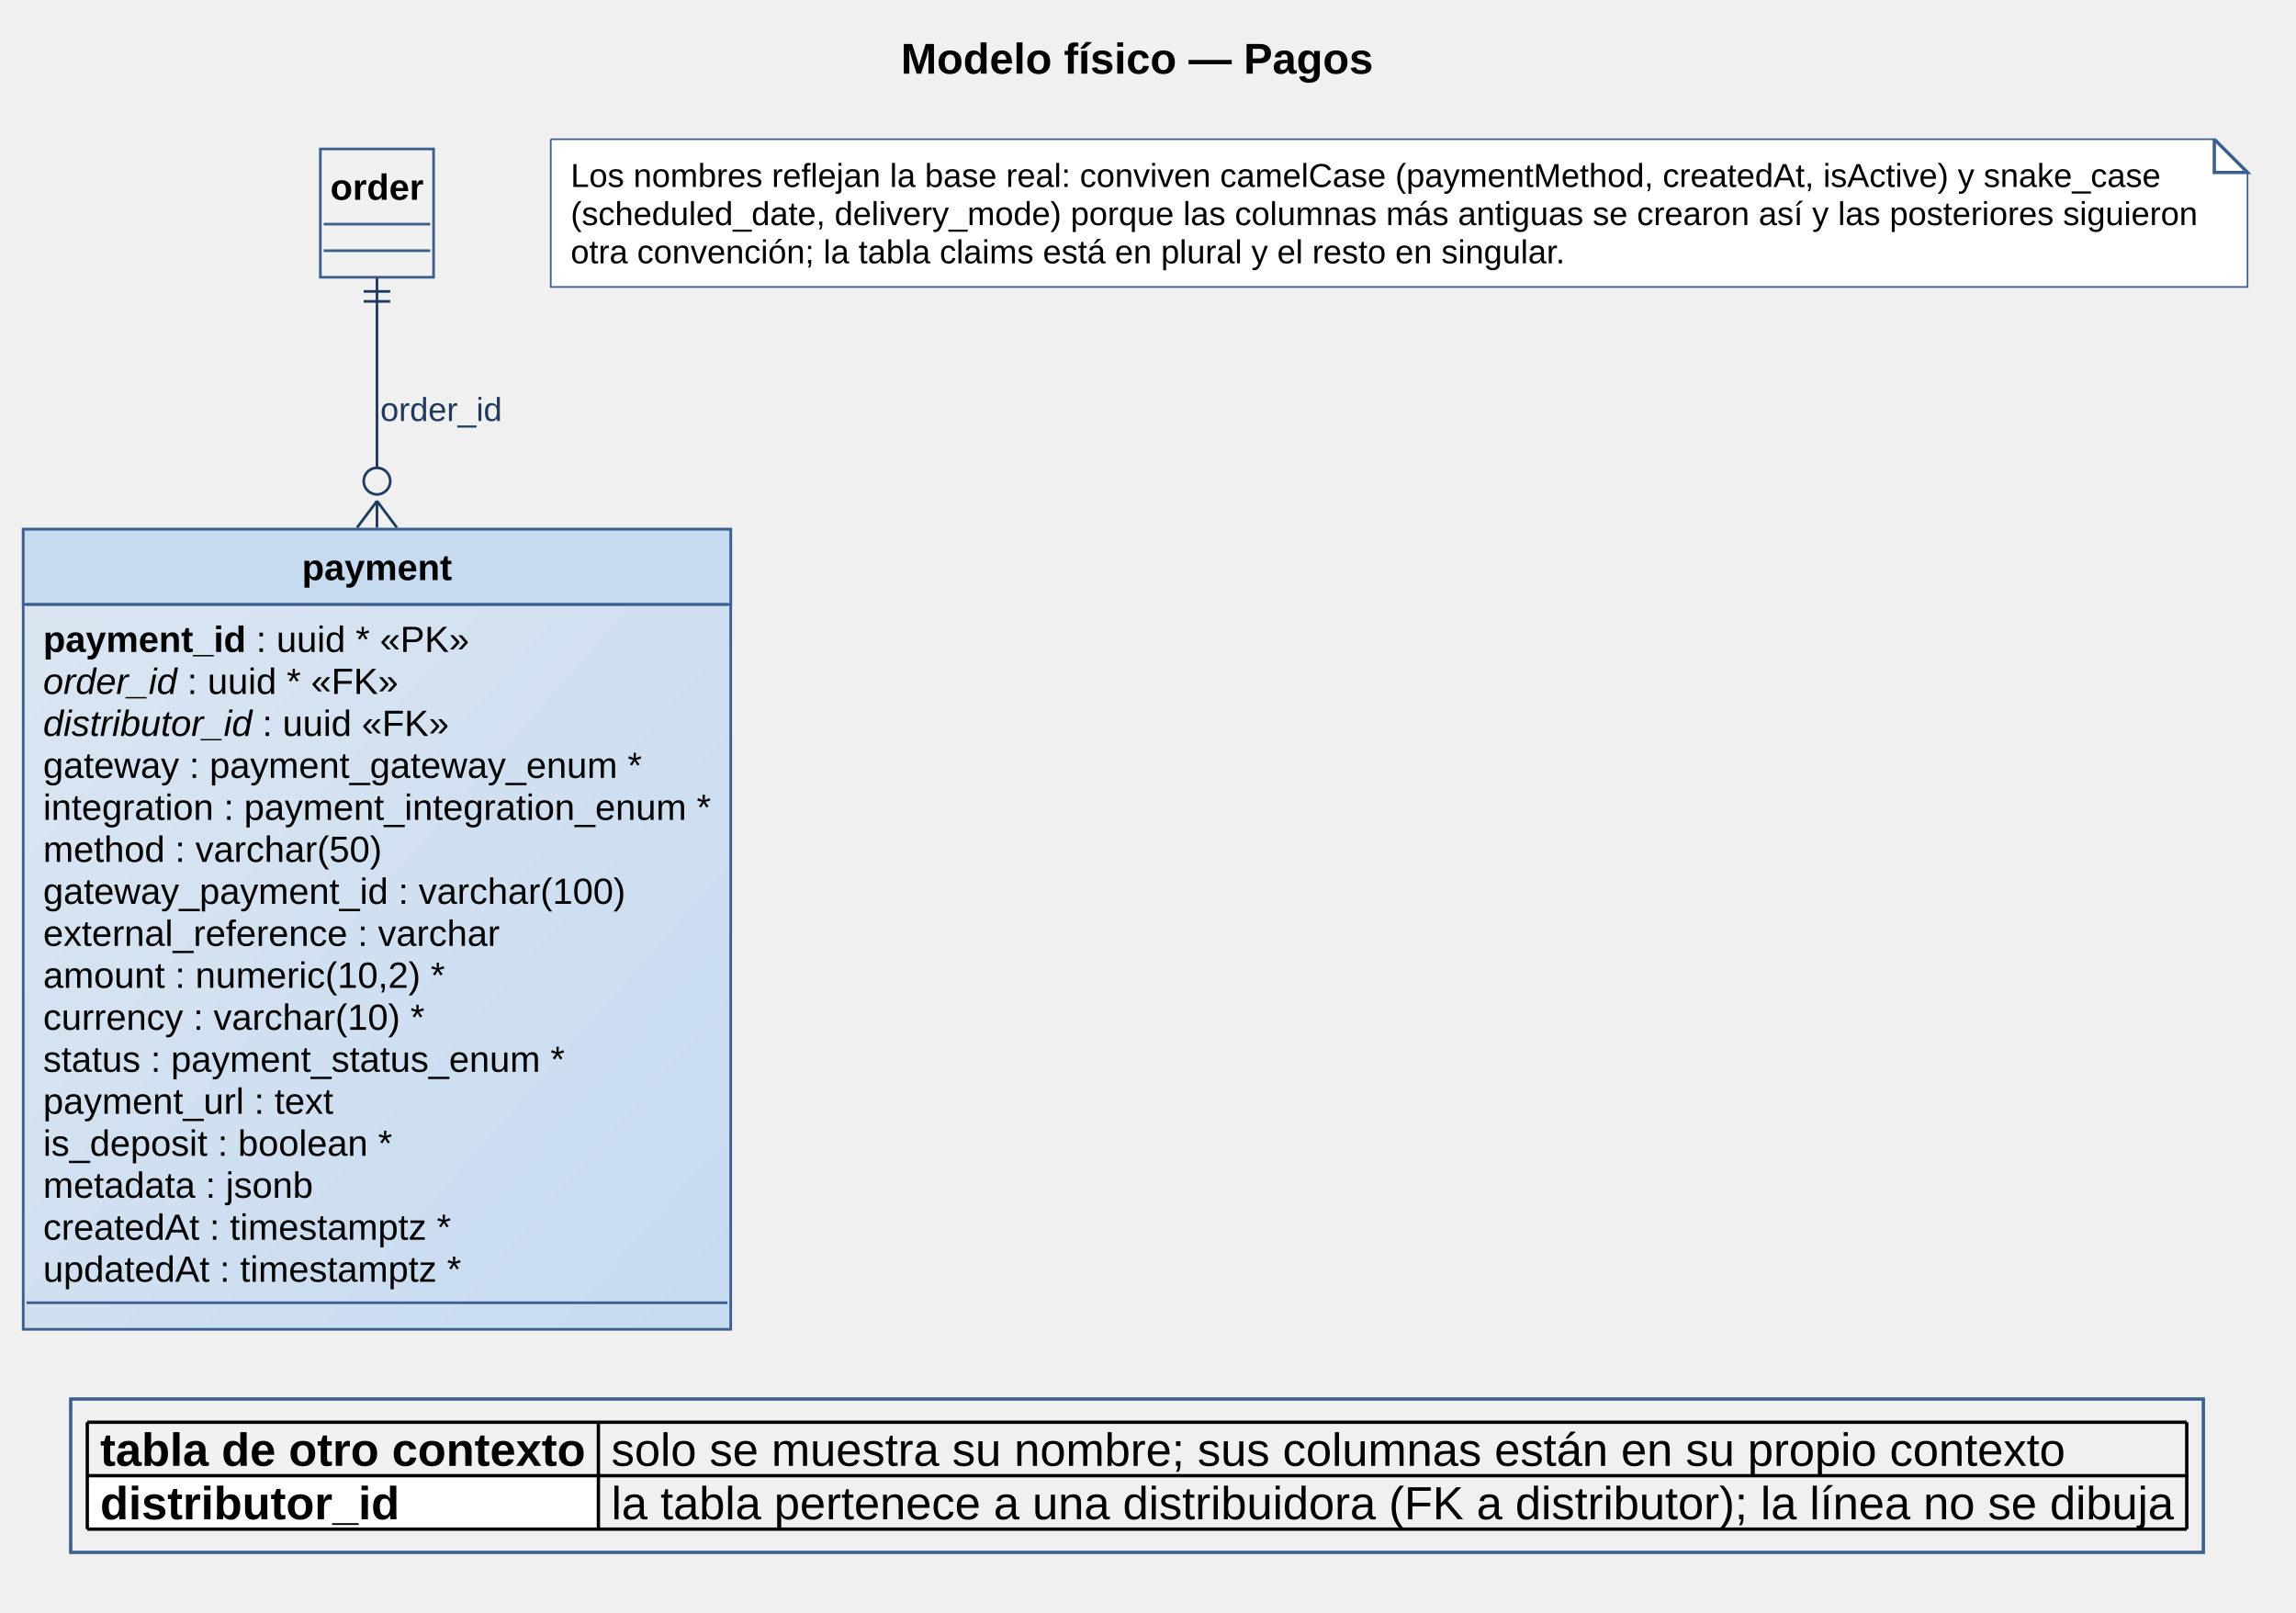
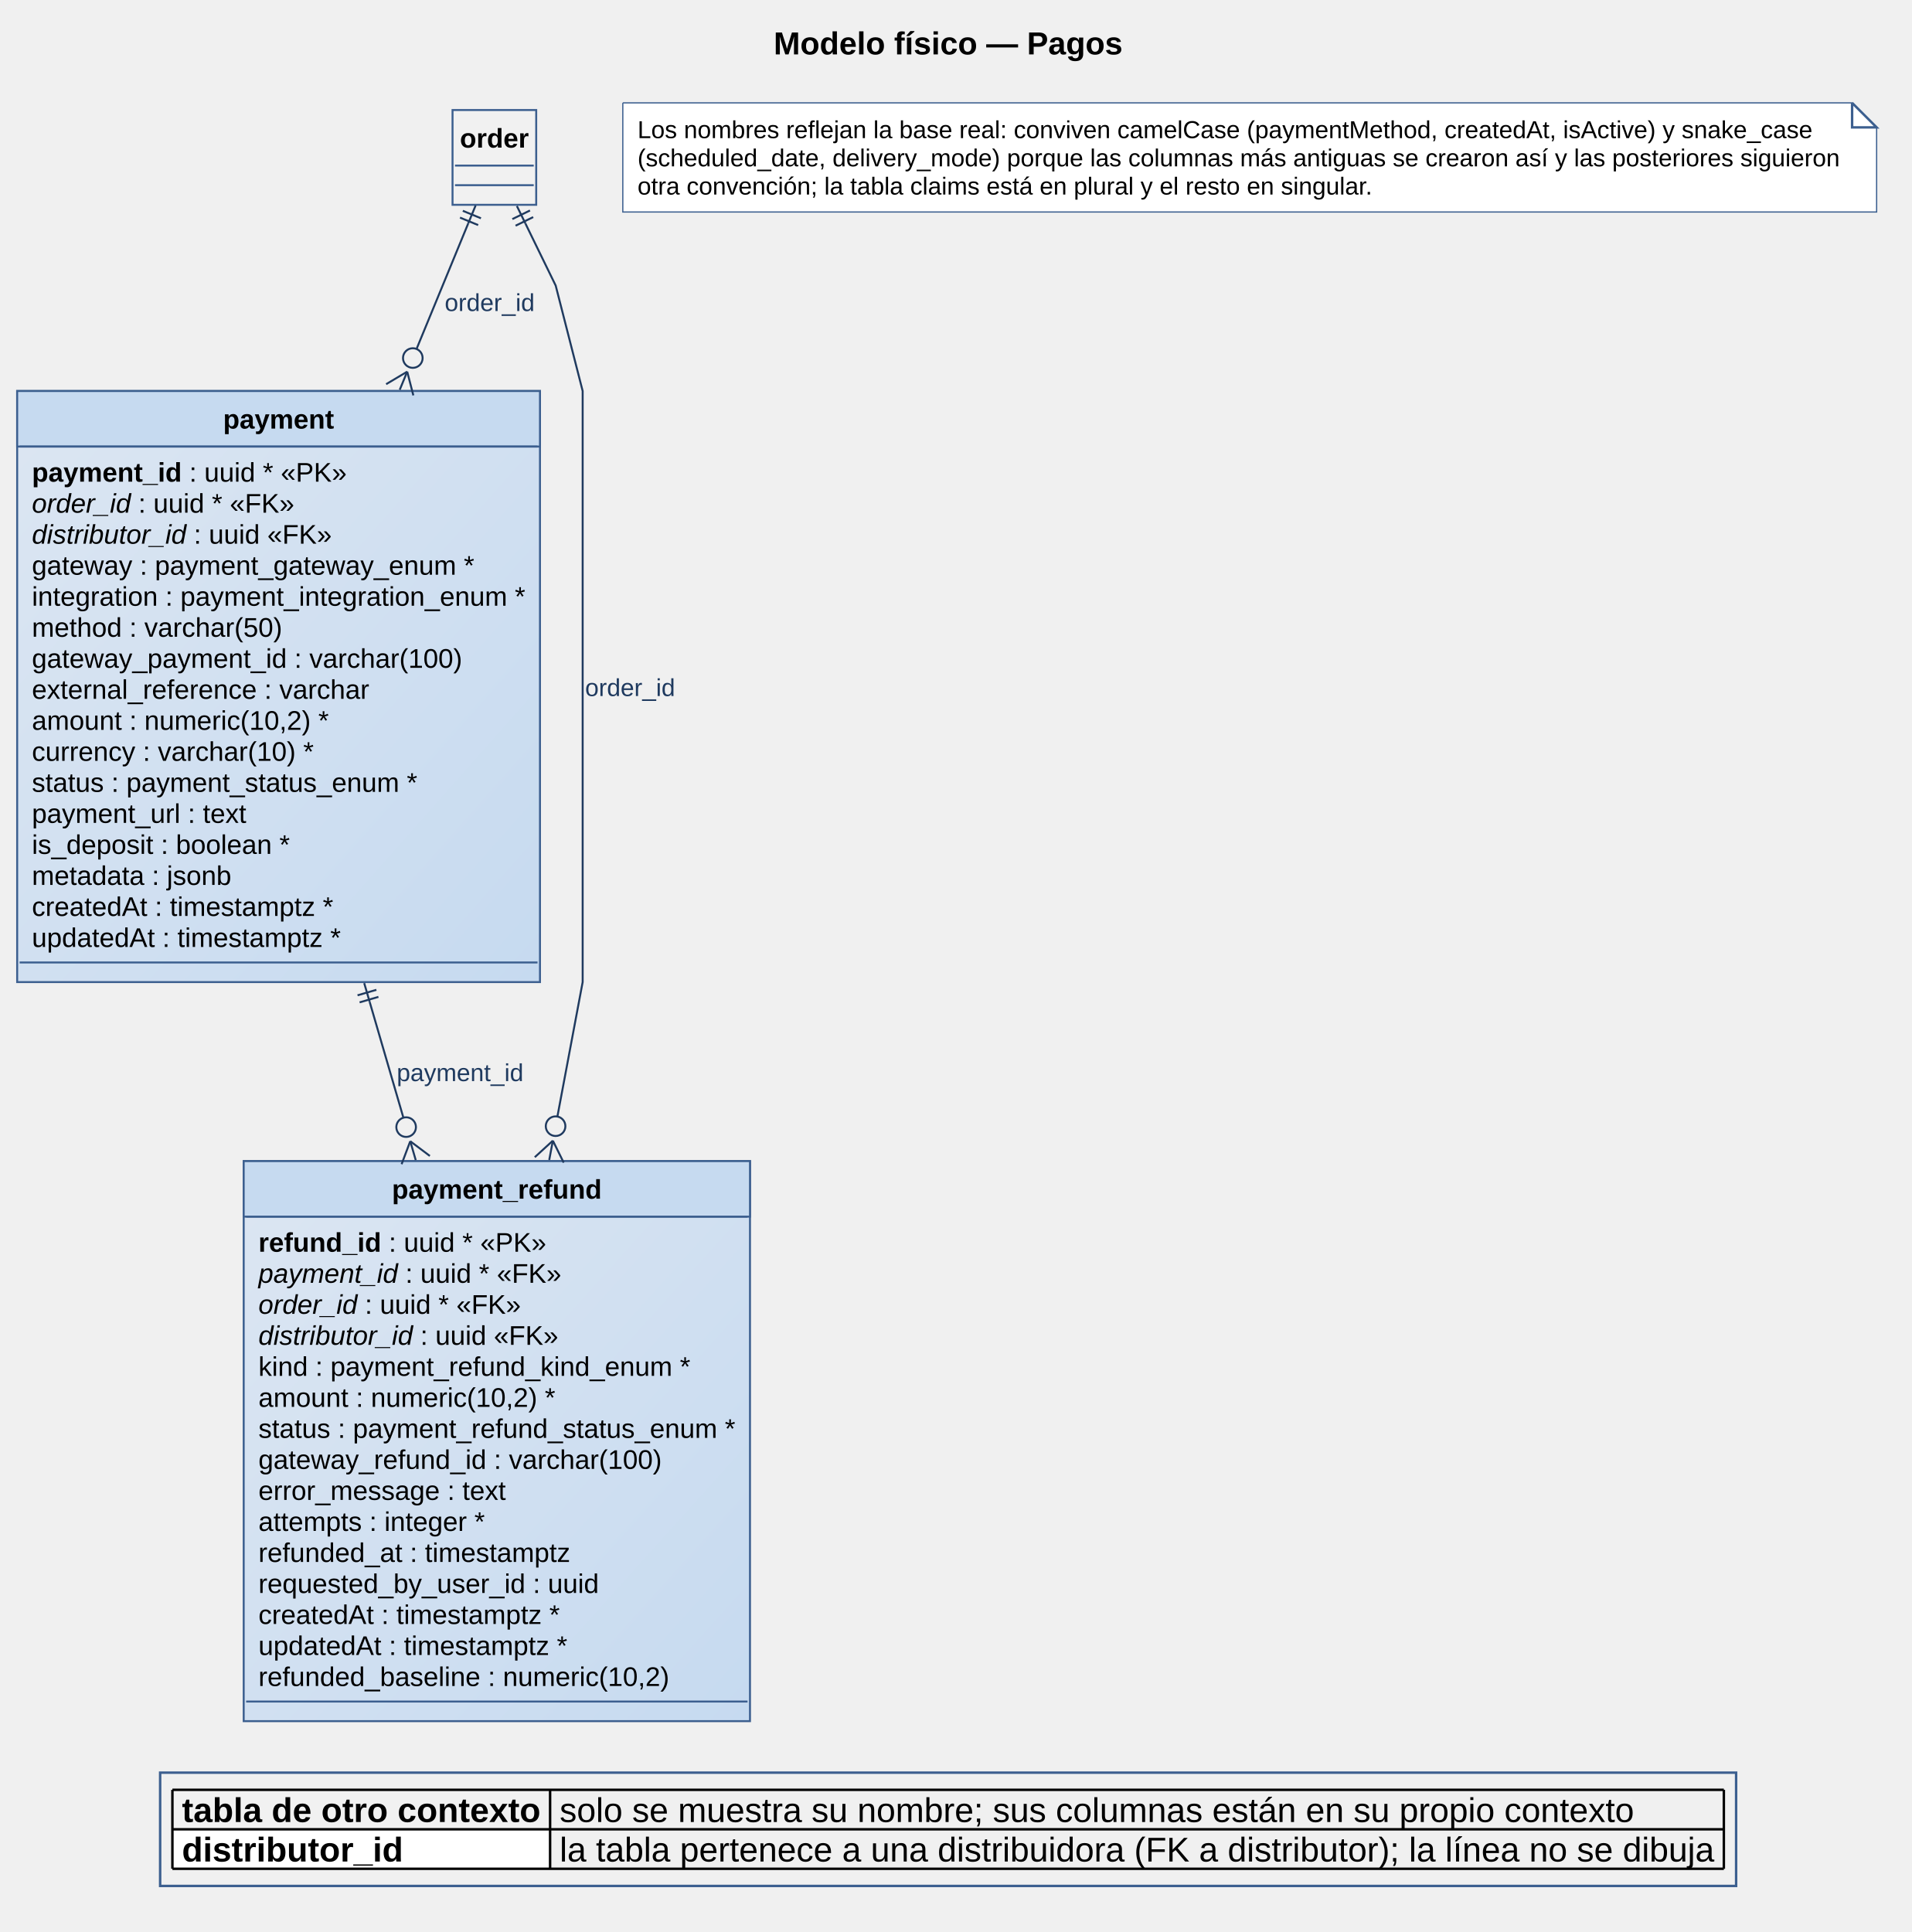
- <svg xmlns="http://www.w3.org/2000/svg" version="1.1" data-diagram-type="CLASS" style="width:1081px;height:759px;background:#FFFFFF;" width="1081.25px" height="759.375px" viewBox="0 0 1081 759" zoomAndPan="magnify" preserveAspectRatio="none" contentStyleType="text/css">
+ <svg xmlns="http://www.w3.org/2000/svg" version="1.1" data-diagram-type="CLASS" style="width:1218px;height:1231px;background:#FFFFFF;" width="1218.75px" height="1231.25px" viewBox="0 0 1218 1231" zoomAndPan="magnify" preserveAspectRatio="none" contentStyleType="text/css">
  <defs>
-     <linearGradient x1="0%" y1="0%" x2="100%" y2="100%" id="gknwkuieg4w0r0">
+     <linearGradient x1="0%" y1="0%" x2="100%" y2="100%" id="g1327zgq8u9zt60">
      <stop stop-color="#DCE6F2" offset="0%" />
      <stop stop-color="#C6DAF0" offset="100%" />
    </linearGradient>
  </defs>
  <g font-family="sans-serif" lengthAdjust="spacing">
    <g class="title" data-source-line="1">
-       <text x="424.163" y="34.678" fill="#000" font-size="20.313" textLength="222.337" font-weight="700" font-family="Arial">Modelo físico — Pagos</text>
+       <text x="492.913" y="34.678" fill="#000" font-size="20.313" textLength="222.337" font-weight="700" font-family="Arial">Modelo físico — Pagos</text>
    </g>
    <g class="entity" data-qualified-name="e_payment" id="ent0001" data-source-line="20">
-       <rect x="10.938" y="249.139" width="333.102" height="376.612" fill="url(#gknwkuieg4w0r0)" style="stroke:#3C5F8F;stroke-width:1.25;" />
+       <rect x="10.938" y="249.139" width="333.102" height="376.612" fill="url(#g1327zgq8u9zt60)" style="stroke:#3C5F8F;stroke-width:1.25;" />
      <rect x="10.938" y="249.139" width="333.102" height="35.389" fill="#C6DAF0" style="stroke:#3C5F8F;stroke-width:1.25;" />
      <text x="142.148" y="273.073" fill="#000" font-size="17.188" textLength="70.68" font-weight="700" font-family="Arial">payment</text>
      <line x1="12.5" y1="284.528" x2="342.477" y2="284.528" style="stroke:#3C5F8F;stroke-width:1.25;" />
      <text x="20.313" y="306.899" fill="#000" font-size="17.188" textLength="95.513" font-weight="700" font-family="Arial">payment_id</text>
      <text x="120.601" y="306.899" fill="#000" font-size="17.188" textLength="100.33" font-family="Arial">: uuid * «PK»</text>
      <text x="20.313" y="326.663" fill="#000" font-size="17.188" textLength="63.06" font-style="italic" font-family="Arial">order_id</text>
      <text x="88.148" y="326.663" fill="#000" font-size="17.188" textLength="99.365" font-family="Arial">: uuid * «FK»</text>
      <text x="20.313" y="346.427" fill="#000" font-size="17.188" textLength="98.4" font-style="italic" font-family="Arial">distributor_id</text>
      <text x="123.488" y="346.427" fill="#000" font-size="17.188" textLength="87.901" font-family="Arial">: uuid «FK»</text>
      <text x="20.313" y="366.191" fill="#000" font-size="17.188" textLength="281.857" font-family="Arial">gateway : payment_gateway_enum *</text>
      <text x="20.313" y="385.955" fill="#000" font-size="17.188" textLength="314.352" font-family="Arial">integration : payment_integration_enum *</text>
      <text x="20.313" y="405.719" fill="#000" font-size="17.188" textLength="159.53" font-family="Arial">method : varchar(50)</text>
      <text x="20.313" y="425.483" fill="#000" font-size="17.188" textLength="274.194" font-family="Arial">gateway_payment_id : varchar(100)</text>
      <text x="20.313" y="445.247" fill="#000" font-size="17.188" textLength="214.953" font-family="Arial">external_reference : varchar</text>
      <text x="20.313" y="465.011" fill="#000" font-size="17.188" textLength="189.146" font-family="Arial">amount : numeric(10,2) *</text>
      <text x="20.313" y="484.775" fill="#000" font-size="17.188" textLength="179.571" font-family="Arial">currency : varchar(10) *</text>
      <text x="20.313" y="504.539" fill="#000" font-size="17.188" textLength="245.535" font-family="Arial">status : payment_status_enum *</text>
      <text x="20.313" y="524.303" fill="#000" font-size="17.188" textLength="136.61" font-family="Arial">payment_url : text</text>
      <text x="20.313" y="544.067" fill="#000" font-size="17.188" textLength="164.355" font-family="Arial">is_deposit : boolean *</text>
      <text x="20.313" y="563.831" fill="#000" font-size="17.188" textLength="127.077" font-family="Arial">metadata : jsonb</text>
      <text x="20.313" y="583.595" fill="#000" font-size="17.188" textLength="192" font-family="Arial">createdAt : timestamptz *</text>
      <text x="20.313" y="603.358" fill="#000" font-size="17.188" textLength="196.8" font-family="Arial">updatedAt : timestamptz *</text>
      <line x1="12.5" y1="613.251" x2="342.477" y2="613.251" style="stroke:#3C5F8F;stroke-width:1.25;" />
    </g>
-     <g class="entity" data-qualified-name="e_order" id="ent0002" data-source-line="38">
-       <rect x="150.828" y="70.123" width="53.309" height="60.389" fill="#F1F1F1" style="stroke:#3C5F8F;stroke-width:1.25;" />
-       <text x="155.516" y="94.057" fill="#000" font-size="17.188" textLength="43.934" font-weight="700" font-family="Arial">order</text>
-       <line x1="152.391" y1="105.512" x2="202.574" y2="105.512" style="stroke:#3C5F8F;stroke-width:1.25;" />
-       <line x1="152.391" y1="118.012" x2="202.574" y2="118.012" style="stroke:#3C5F8F;stroke-width:1.25;" />
+     <g class="entity" data-qualified-name="e_payment_refund" id="ent0002" data-source-line="38">
+       <rect x="155.266" y="739.811" width="322.578" height="356.848" fill="url(#g1327zgq8u9zt60)" style="stroke:#3C5F8F;stroke-width:1.25;" />
+       <rect x="155.266" y="739.811" width="322.578" height="35.389" fill="#C6DAF0" style="stroke:#3C5F8F;stroke-width:1.25;" />
+       <text x="249.701" y="763.745" fill="#000" font-size="17.188" textLength="133.707" font-weight="700" font-family="Arial">payment_refund</text>
+       <line x1="156.828" y1="775.199" x2="476.281" y2="775.199" style="stroke:#3C5F8F;stroke-width:1.25;" />
+       <text x="164.641" y="797.571" fill="#000" font-size="17.188" textLength="78.3" font-weight="700" font-family="Arial">refund_id</text>
+       <text x="247.716" y="797.571" fill="#000" font-size="17.188" textLength="100.33" font-family="Arial">: uuid * «PK»</text>
+       <text x="164.641" y="817.335" fill="#000" font-size="17.188" textLength="88.858" font-style="italic" font-family="Arial">payment_id</text>
+       <text x="258.274" y="817.335" fill="#000" font-size="17.188" textLength="99.365" font-family="Arial">: uuid * «FK»</text>
+       <text x="164.641" y="837.099" fill="#000" font-size="17.188" textLength="63.06" font-style="italic" font-family="Arial">order_id</text>
+       <text x="232.476" y="837.099" fill="#000" font-size="17.188" textLength="99.365" font-family="Arial">: uuid * «FK»</text>
+       <text x="164.641" y="856.863" fill="#000" font-size="17.188" textLength="98.4" font-style="italic" font-family="Arial">distributor_id</text>
+       <text x="267.816" y="856.863" fill="#000" font-size="17.188" textLength="87.901" font-family="Arial">: uuid «FK»</text>
+       <text x="164.641" y="876.627" fill="#000" font-size="17.188" textLength="275.176" font-family="Arial">kind : payment_refund_kind_enum *</text>
+       <text x="164.641" y="896.391" fill="#000" font-size="17.188" textLength="189.146" font-family="Arial">amount : numeric(10,2) *</text>
+       <text x="164.641" y="916.155" fill="#000" font-size="17.188" textLength="303.828" font-family="Arial">status : payment_refund_status_enum *</text>
+       <text x="164.641" y="935.919" fill="#000" font-size="17.188" textLength="257.007" font-family="Arial">gateway_refund_id : varchar(100)</text>
+       <text x="164.641" y="955.683" fill="#000" font-size="17.188" textLength="157.616" font-family="Arial">error_message : text</text>
+       <text x="164.641" y="975.447" fill="#000" font-size="17.188" textLength="144.256" font-family="Arial">attempts : integer *</text>
+       <text x="164.641" y="995.211" fill="#000" font-size="17.188" textLength="198.714" font-family="Arial">refunded_at : timestamptz</text>
+       <text x="164.641" y="1014.975" fill="#000" font-size="17.188" textLength="216.908" font-family="Arial">requested_by_user_id : uuid</text>
+       <text x="164.641" y="1034.738" fill="#000" font-size="17.188" textLength="192" font-family="Arial">createdAt : timestamptz *</text>
+       <text x="164.641" y="1054.502" fill="#000" font-size="17.188" textLength="196.8" font-family="Arial">updatedAt : timestamptz *</text>
+       <text x="164.641" y="1074.266" fill="#000" font-size="17.188" textLength="261.79" font-family="Arial">refunded_baseline : numeric(10,2)</text>
+       <line x1="156.828" y1="1084.159" x2="476.281" y2="1084.159" style="stroke:#3C5F8F;stroke-width:1.25;" />
    </g>
-     <g class="entity" data-qualified-name="N" id="ent0004" data-source-line="48">
-       <path d="M259.313,65.545 L259.313,135.072 L1058.162,135.072 L1058.162,81.17 L1042.537,65.545 L259.313,65.545" style="stroke:#3C5F8F;stroke-width:0.781;" fill="#FFF" />
-       <path d="M1042.537,65.545 L1042.537,81.17 L1058.162,81.17 L1042.537,65.545" style="stroke:#3C5F8F;stroke-width:1.563;" fill="#FFF" />
-       <text x="268.688" y="88.013" fill="#000" font-size="15.625" textLength="748.634" font-family="Arial">Los nombres reflejan la base real: conviven camelCase (paymentMethod, createdAt, isActive) y snake_case</text>
-       <text x="268.688" y="105.981" fill="#000" font-size="15.625" textLength="766.037" font-family="Arial">(scheduled_date, delivery_mode) porque las columnas más antiguas se crearon así y las posteriores siguieron</text>
-       <text x="268.688" y="123.948" fill="#000" font-size="15.625" textLength="469.002" font-family="Arial">otra convención; la tabla claims está en plural y el resto en singular.</text>
+     <g class="entity" data-qualified-name="e_order" id="ent0003" data-source-line="55">
+       <rect x="288.328" y="70.107" width="53.309" height="60.389" fill="#F1F1F1" style="stroke:#3C5F8F;stroke-width:1.25;" />
+       <text x="293.016" y="94.042" fill="#000" font-size="17.188" textLength="43.934" font-weight="700" font-family="Arial">order</text>
+       <line x1="289.891" y1="105.496" x2="340.074" y2="105.496" style="stroke:#3C5F8F;stroke-width:1.25;" />
+       <line x1="289.891" y1="117.996" x2="340.074" y2="117.996" style="stroke:#3C5F8F;stroke-width:1.25;" />
    </g>
-     <g class="link" data-entity-1="ent0002" data-entity-2="ent0001" id="lnk3" data-source-line="41" data-link-type="crowfoot">
-       <path d="M177.484,143.436 C177.484,170.967 177.484,174.232 177.484,220.232" style="stroke:#1F3A5F;stroke-width:1.25;" fill="none" id="e_order-e_payment" codeLine="41" />
-       <line x1="171.234" y1="137.186" x2="183.734" y2="137.186" style="stroke:#1F3A5F;stroke-width:1.25;" />
-       <line x1="171.234" y1="141.873" x2="183.734" y2="141.873" style="stroke:#1F3A5F;stroke-width:1.25;" />
-       <line x1="177.484" y1="143.436" x2="177.484" y2="130.936" style="stroke:#1F3A5F;stroke-width:1.25;" />
-       <line x1="177.484" y1="235.857" x2="186.859" y2="248.357" style="stroke:#1F3A5F;stroke-width:1.25;" />
-       <line x1="177.484" y1="235.857" x2="168.109" y2="248.357" style="stroke:#1F3A5F;stroke-width:1.25;" />
-       <line x1="177.484" y1="235.857" x2="177.484" y2="248.357" style="stroke:#1F3A5F;stroke-width:1.25;" />
-       <ellipse cx="177.484" cy="226.482" rx="6.25" ry="6.25" fill="none" style="stroke:#1F3A5F;stroke-width:1.25;" />
-       <text x="179.047" y="198.17" fill="#1F3A5F" font-size="15.625" textLength="57.327" font-family="Arial">order_id</text>
+     <g class="entity" data-qualified-name="N" id="ent0007" data-source-line="67">
+       <path d="M396.813,65.545 L396.813,135.072 L1195.662,135.072 L1195.662,81.17 L1180.037,65.545 L396.813,65.545" style="stroke:#3C5F8F;stroke-width:0.781;" fill="#FFF" />
+       <path d="M1180.037,65.545 L1180.037,81.17 L1195.662,81.17 L1180.037,65.545" style="stroke:#3C5F8F;stroke-width:1.563;" fill="#FFF" />
+       <text x="406.188" y="88.013" fill="#000" font-size="15.625" textLength="748.634" font-family="Arial">Los nombres reflejan la base real: conviven camelCase (paymentMethod, createdAt, isActive) y snake_case</text>
+       <text x="406.188" y="105.981" fill="#000" font-size="15.625" textLength="766.037" font-family="Arial">(scheduled_date, delivery_mode) porque las columnas más antiguas se crearon así y las posteriores siguieron</text>
+       <text x="406.188" y="123.948" fill="#000" font-size="15.625" textLength="469.002" font-family="Arial">otra convención; la tabla claims está en plural y el resto en singular.</text>
    </g>
-     <g class="legend" data-source-line="43">
-       <rect x="33.28" y="658.563" width="1004.102" height="72.183" fill="none" style="stroke:#3C5F8F;stroke-width:1.563;" />
-       <rect x="41.093" y="669.501" width="240.646" height="25.154" fill="#F1F1F1" style="stroke:none;" />
-       <text x="41.093" y="690.019" fill="#000" font-size="21.875" font-family="Arial"> </text>
-       <text x="47.17" y="690.019" fill="#000" font-size="21.875" textLength="228.491" font-weight="700" font-family="Arial">tabla de otro contexto</text>
-       <text x="275.661" y="690.019" fill="#000" font-size="21.875" font-family="Arial"> </text>
-       <text x="287.817" y="690.019" fill="#000" font-size="21.875" textLength="684.566" font-family="Arial">solo se muestra su nombre; sus columnas están en su propio contexto</text>
-       <rect x="41.093" y="694.655" width="240.646" height="25.154" fill="#FFF" style="stroke:none;" />
-       <text x="41.093" y="715.173" fill="#000" font-size="21.875" font-family="Arial"> </text>
-       <text x="47.17" y="715.173" fill="#000" font-size="21.875" textLength="140.97" font-weight="700" font-family="Arial">distributor_id</text>
-       <text x="188.14" y="715.173" fill="#000" font-size="21.875" font-family="Arial"> </text>
-       <text x="287.817" y="715.173" fill="#000" font-size="21.875" textLength="735.675" font-family="Arial">la tabla pertenece a una distribuidora (FK a distributor); la línea no se dibuja</text>
-       <line x1="41.093" y1="669.501" x2="1029.569" y2="669.501" style="stroke:#000;stroke-width:1.563;" />
-       <line x1="41.093" y1="694.655" x2="1029.569" y2="694.655" style="stroke:#000;stroke-width:1.563;" />
-       <line x1="41.093" y1="719.809" x2="1029.569" y2="719.809" style="stroke:#000;stroke-width:1.563;" />
-       <line x1="41.093" y1="669.501" x2="41.093" y2="719.809" style="stroke:#000;stroke-width:1.563;" />
-       <line x1="281.739" y1="669.501" x2="281.739" y2="719.809" style="stroke:#000;stroke-width:1.563;" />
-       <line x1="1029.569" y1="669.501" x2="1029.569" y2="719.809" style="stroke:#000;stroke-width:1.563;" />
+     <g class="link" data-entity-1="ent0003" data-entity-2="ent0001" id="lnk4" data-source-line="58" data-link-type="crowfoot">
+       <path d="M298.272,142.478 C286.928,170.025 284.332,176.35 265.394,222.35" style="stroke:#1F3A5F;stroke-width:1.25;" fill="none" id="e_order-e_payment" codeLine="58" />
+       <line x1="294.872" y1="134.319" x2="306.431" y2="139.079" style="stroke:#1F3A5F;stroke-width:1.25;" />
+       <line x1="293.087" y1="138.654" x2="304.646" y2="143.413" style="stroke:#1F3A5F;stroke-width:1.25;" />
+       <line x1="298.272" y1="142.478" x2="303.031" y2="130.92" style="stroke:#1F3A5F;stroke-width:1.25;" />
+       <line x1="259.446" y1="236.799" x2="263.357" y2="251.926" style="stroke:#1F3A5F;stroke-width:1.25;" />
+       <line x1="259.446" y1="236.799" x2="246.018" y2="244.788" style="stroke:#1F3A5F;stroke-width:1.25;" />
+       <line x1="259.446" y1="236.799" x2="254.688" y2="248.357" style="stroke:#1F3A5F;stroke-width:1.25;" />
+       <ellipse cx="263.015" cy="228.129" rx="6.25" ry="6.25" fill="none" style="stroke:#1F3A5F;stroke-width:1.25;" />
+       <text x="283.328" y="198.17" fill="#1F3A5F" font-size="15.625" textLength="57.327" font-family="Arial">order_id</text>
+     </g>
+     <g class="link" data-entity-1="ent0003" data-entity-2="ent0002" id="lnk5" data-source-line="59" data-link-type="crowfoot">
+       <path d="M334.789,142.469 C345.929,165.328 354.047,181.951 354.047,181.951 C354.047,181.951 371.234,249.139 371.234,249.139 C371.234,249.139 371.234,625.748 371.234,625.748 C371.234,625.748 366.525,650.842 355.135,711.42" style="stroke:#1F3A5F;stroke-width:1.25;" fill="none" id="e_order-e_payment_refund" codeLine="59" />
+       <line x1="326.432" y1="139.589" x2="337.669" y2="134.113" style="stroke:#1F3A5F;stroke-width:1.25;" />
+       <line x1="328.486" y1="143.803" x2="339.722" y2="138.326" style="stroke:#1F3A5F;stroke-width:1.25;" />
+       <line x1="334.789" y1="142.469" x2="329.313" y2="131.232" style="stroke:#1F3A5F;stroke-width:1.25;" />
+       <line x1="352.247" y1="726.776" x2="359.151" y2="740.793" style="stroke:#1F3A5F;stroke-width:1.25;" />
+       <line x1="352.247" y1="726.776" x2="340.724" y2="737.328" style="stroke:#1F3A5F;stroke-width:1.25;" />
+       <line x1="352.247" y1="726.776" x2="349.938" y2="739.061" style="stroke:#1F3A5F;stroke-width:1.25;" />
+       <ellipse cx="353.98" cy="717.562" rx="6.25" ry="6.25" fill="none" style="stroke:#1F3A5F;stroke-width:1.25;" />
+       <text x="372.797" y="443.498" fill="#1F3A5F" font-size="15.625" textLength="57.327" font-family="Arial">order_id</text>
+     </g>
+     <g class="link" data-entity-1="ent0001" data-entity-2="ent0002" id="lnk6" data-source-line="60" data-link-type="crowfoot">
+       <path d="M235.544,638.421 C246.356,675.53 246.311,675.385 257.014,712.15" style="stroke:#1F3A5F;stroke-width:1.25;" fill="none" id="e_payment-e_payment_refund" codeLine="60" />
+       <line x1="227.795" y1="634.169" x2="239.796" y2="630.672" style="stroke:#1F3A5F;stroke-width:1.25;" />
+       <line x1="229.106" y1="638.669" x2="241.107" y2="635.172" style="stroke:#1F3A5F;stroke-width:1.25;" />
+       <line x1="235.544" y1="638.421" x2="232.047" y2="626.42" style="stroke:#1F3A5F;stroke-width:1.25;" />
+       <line x1="261.381" y1="727.152" x2="273.876" y2="736.534" style="stroke:#1F3A5F;stroke-width:1.25;" />
+       <line x1="261.381" y1="727.152" x2="255.874" y2="741.775" style="stroke:#1F3A5F;stroke-width:1.25;" />
+       <line x1="261.381" y1="727.152" x2="264.875" y2="739.154" style="stroke:#1F3A5F;stroke-width:1.25;" />
+       <ellipse cx="258.761" cy="718.151" rx="6.25" ry="6.25" fill="none" style="stroke:#1F3A5F;stroke-width:1.25;" />
+       <text x="252.75" y="688.842" fill="#1F3A5F" font-size="15.625" textLength="80.78" font-family="Arial">payment_id</text>
+     </g>
+     <g class="legend" data-source-line="62">
+       <rect x="102.03" y="1129.471" width="1004.102" height="72.183" fill="none" style="stroke:#3C5F8F;stroke-width:1.563;" />
+       <rect x="109.843" y="1140.409" width="240.646" height="25.154" fill="#F1F1F1" style="stroke:none;" />
+       <text x="109.843" y="1160.927" fill="#000" font-size="21.875" font-family="Arial"> </text>
+       <text x="115.92" y="1160.927" fill="#000" font-size="21.875" textLength="228.491" font-weight="700" font-family="Arial">tabla de otro contexto</text>
+       <text x="344.411" y="1160.927" fill="#000" font-size="21.875" font-family="Arial"> </text>
+       <text x="356.567" y="1160.927" fill="#000" font-size="21.875" textLength="684.566" font-family="Arial">solo se muestra su nombre; sus columnas están en su propio contexto</text>
+       <rect x="109.843" y="1165.563" width="240.646" height="25.154" fill="#FFF" style="stroke:none;" />
+       <text x="109.843" y="1186.081" fill="#000" font-size="21.875" font-family="Arial"> </text>
+       <text x="115.92" y="1186.081" fill="#000" font-size="21.875" textLength="140.97" font-weight="700" font-family="Arial">distributor_id</text>
+       <text x="256.89" y="1186.081" fill="#000" font-size="21.875" font-family="Arial"> </text>
+       <text x="356.567" y="1186.081" fill="#000" font-size="21.875" textLength="735.675" font-family="Arial">la tabla pertenece a una distribuidora (FK a distributor); la línea no se dibuja</text>
+       <line x1="109.843" y1="1140.409" x2="1098.319" y2="1140.409" style="stroke:#000;stroke-width:1.563;" />
+       <line x1="109.843" y1="1165.563" x2="1098.319" y2="1165.563" style="stroke:#000;stroke-width:1.563;" />
+       <line x1="109.843" y1="1190.717" x2="1098.319" y2="1190.717" style="stroke:#000;stroke-width:1.563;" />
+       <line x1="109.843" y1="1140.409" x2="109.843" y2="1190.717" style="stroke:#000;stroke-width:1.563;" />
+       <line x1="350.489" y1="1140.409" x2="350.489" y2="1190.717" style="stroke:#000;stroke-width:1.563;" />
+       <line x1="1098.319" y1="1140.409" x2="1098.319" y2="1190.717" style="stroke:#000;stroke-width:1.563;" />
    </g>
  </g>
</svg>
